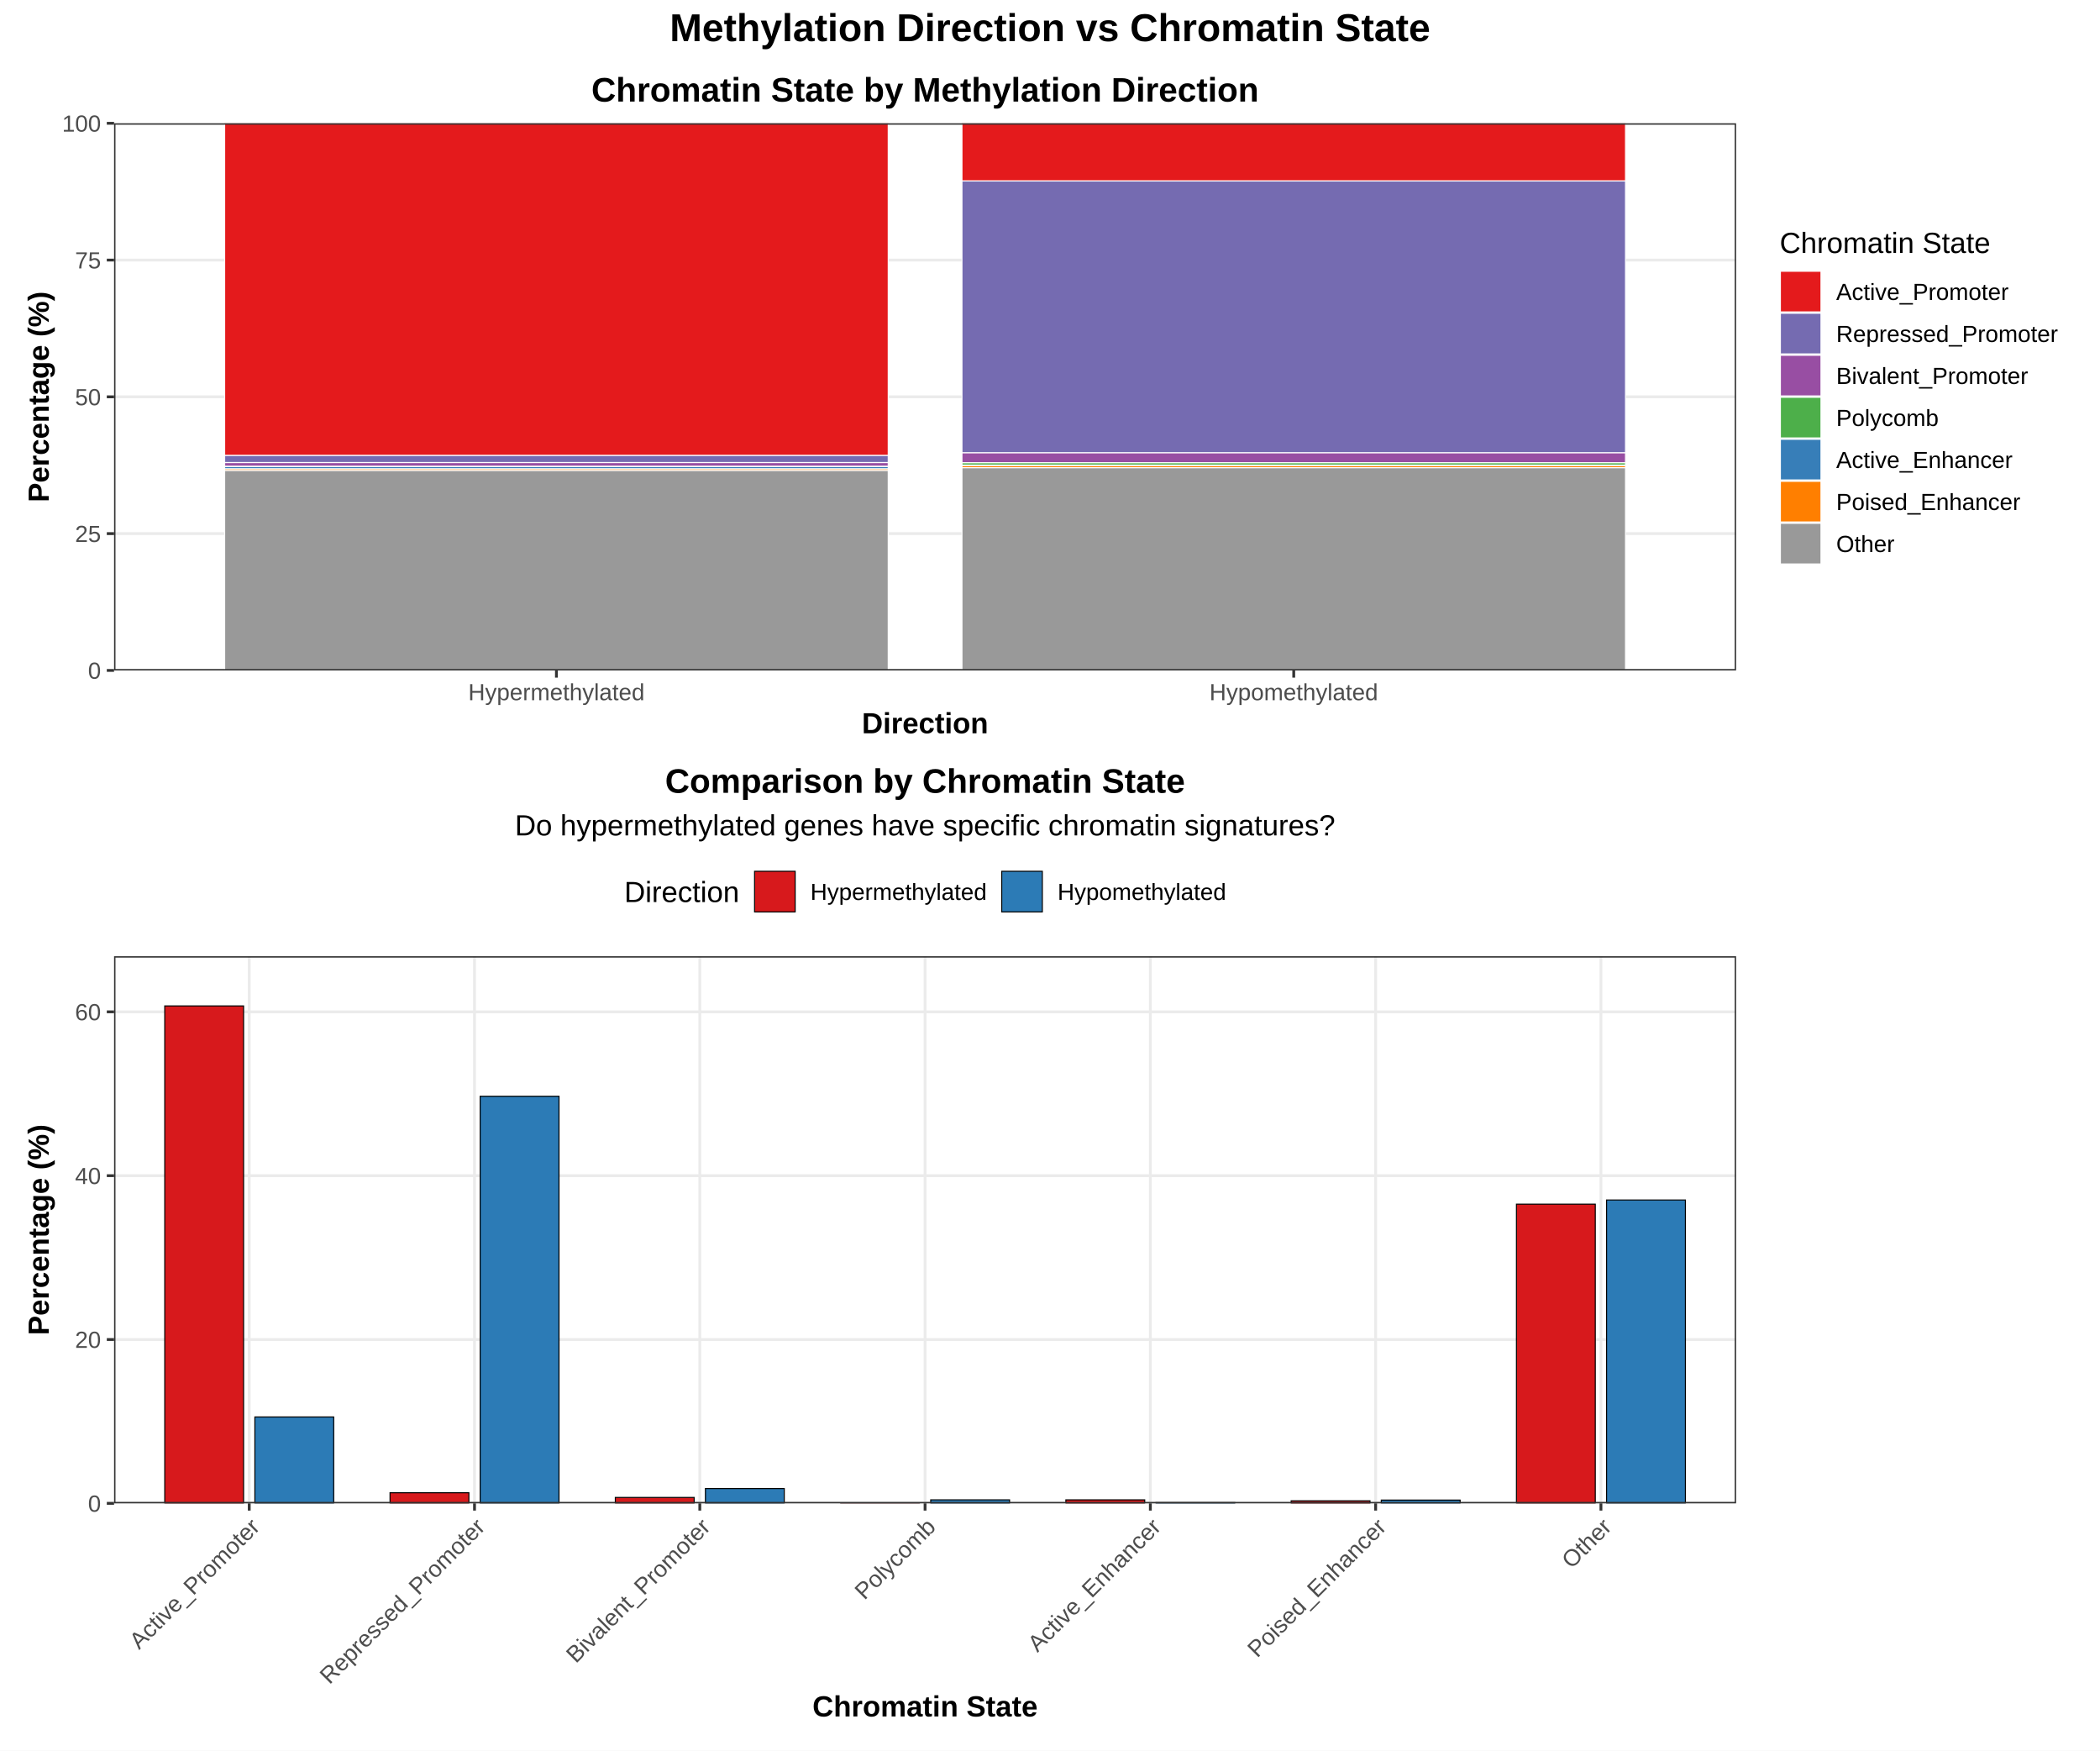
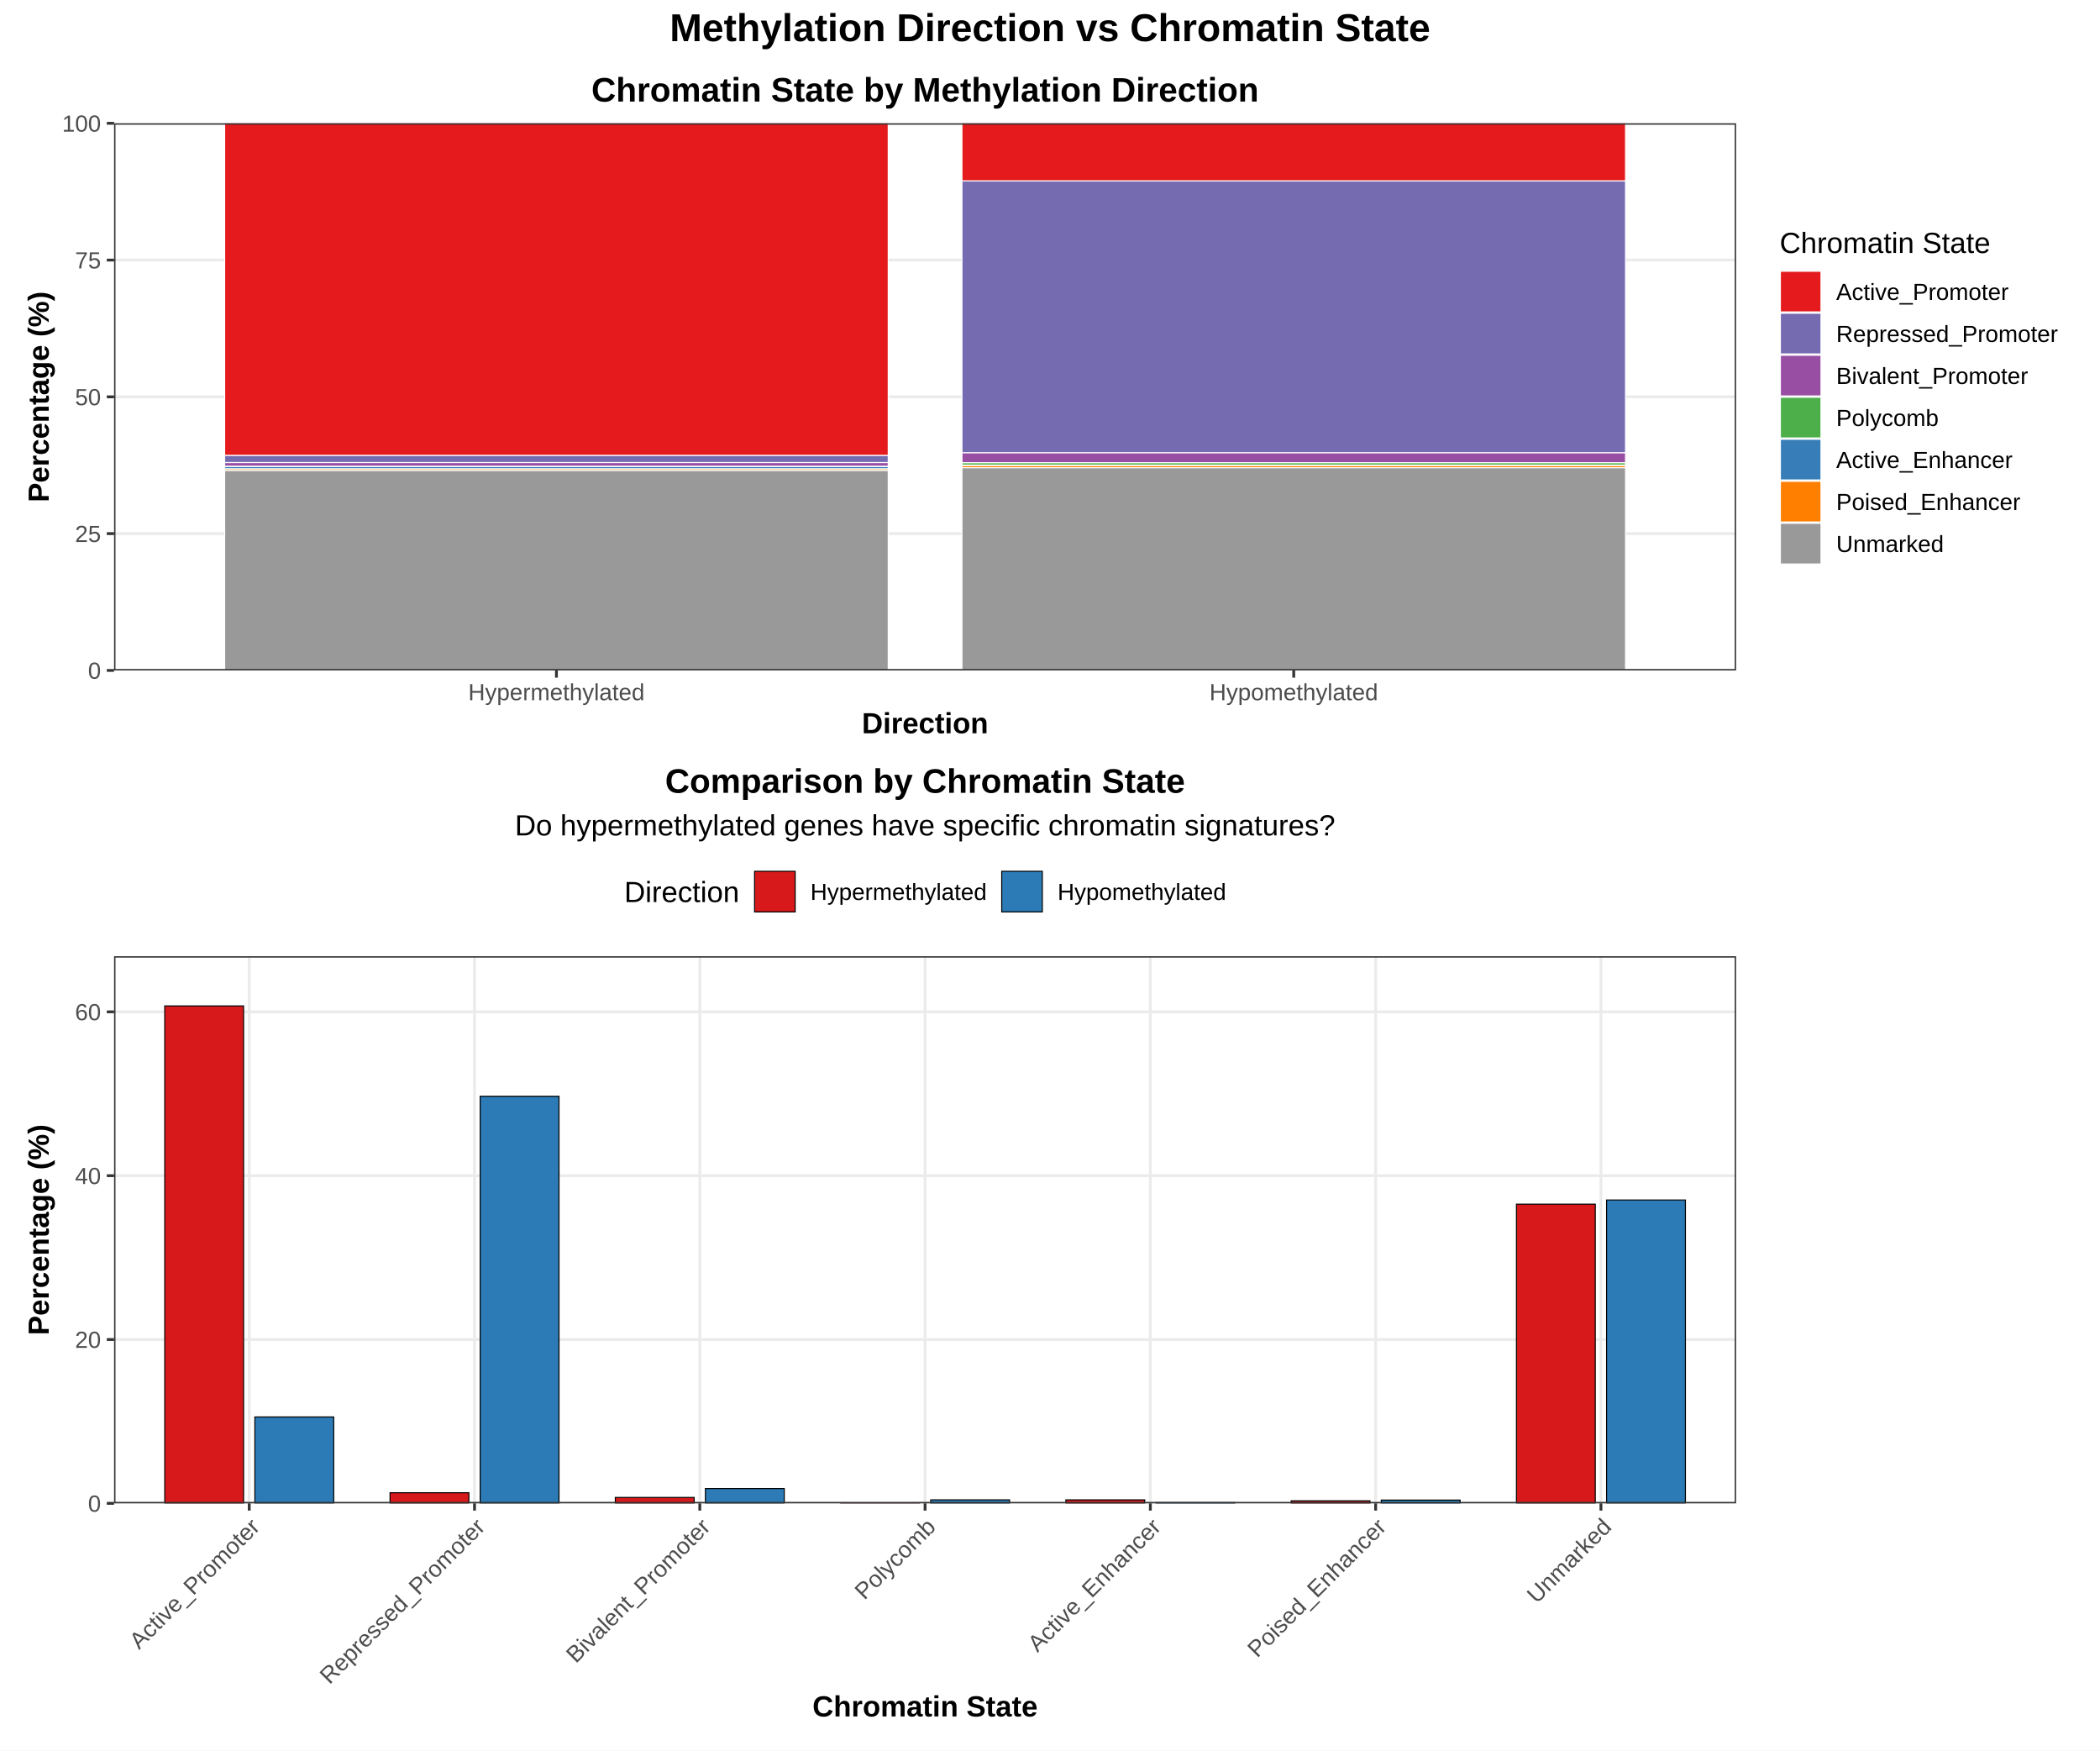
<svg xmlns="http://www.w3.org/2000/svg" width="864.00pt" height="720.00pt" viewBox="0 0 864.00 720.00">
  <g class="svglite">
    <defs>
      <style type="text/css">
    .svglite line, .svglite polyline, .svglite polygon, .svglite path, .svglite rect, .svglite circle {
      fill: none;
      stroke: #000000;
      stroke-linecap: round;
      stroke-linejoin: round;
      stroke-miterlimit: 10.00;
    }
    .svglite text {
      white-space: pre;
    }
    .svglite g.glyphgroup path {
      fill: inherit;
      stroke: none;
    }
  </style>
    </defs>
    <rect width="100%" height="100%" style="stroke: none; fill: #FFFFFF;" />
    <defs>
      <clipPath id="cpMC4wMHw4NjQuMDB8MC4wMHw3MjAuMDA=">
        <rect x="0.00" y="0.00" width="864.00" height="720.00" />
      </clipPath>
    </defs>
    <g clip-path="url(#cpMC4wMHw4NjQuMDB8MC4wMHw3MjAuMDA=)">
      <rect x="-0" y="0" width="864.00" height="720.00" style="stroke-width: 1.07; stroke: #FFFFFF; fill: #FFFFFF;" />
    </g>
    <defs>
      <clipPath id="cpNDYuOTN8NzE0LjI4fDUwLjcxfDYxOC4zNg==">
        <rect x="46.93" y="50.71" width="667.35" height="567.66" />
      </clipPath>
    </defs>
    <g clip-path="url(#cpNDYuOTN8NzE0LjI4fDUwLjcxfDYxOC4zNg==)">
</g>
    <g clip-path="url(#cpMC4wMHw4NjQuMDB8MC4wMHw3MjAuMDA=)">
</g>
    <defs>
      <clipPath id="cpNS40OHw4NTguNTJ8MjUuNzh8MzEwLjEw">
        <rect x="5.48" y="25.78" width="853.04" height="284.32" />
      </clipPath>
    </defs>
    <g clip-path="url(#cpNS40OHw4NTguNTJ8MjUuNzh8MzEwLjEw)">
      <rect x="5.48" y="25.78" width="853.04" height="284.32" style="stroke-width: 1.16; stroke: #FFFFFF; fill: #FFFFFF;" />
    </g>
    <g clip-path="url(#cpMC4wMHw4NjQuMDB8MC4wMHw3MjAuMDA=)">
</g>
    <defs>
      <clipPath id="cpNS40OHw4NTguNTJ8MzEwLjEwfDcxNC41Mg==">
        <rect x="5.48" y="310.10" width="853.04" height="404.42" />
      </clipPath>
    </defs>
    <g clip-path="url(#cpNS40OHw4NTguNTJ8MzEwLjEwfDcxNC41Mg==)">
      <rect x="5.48" y="310.10" width="853.04" height="404.42" style="stroke-width: 1.16; stroke: #FFFFFF; fill: #FFFFFF;" />
    </g>
    <g clip-path="url(#cpMC4wMHw4NjQuMDB8MC4wMHw3MjAuMDA=)">
</g>
    <defs>
      <clipPath id="cpNDYuOTN8NzE0LjI4fDUwLjcxfDI3NS43Ng==">
        <rect x="46.93" y="50.71" width="667.35" height="225.05" />
      </clipPath>
    </defs>
    <g clip-path="url(#cpNDYuOTN8NzE0LjI4fDUwLjcxfDI3NS43Ng==)">
      <rect x="46.93" y="50.71" width="667.35" height="225.05" style="stroke-width: 1.16; stroke: none; fill: #FFFFFF;" />
      <polyline points="46.93,275.76 714.28,275.76 " style="stroke-width: 1.16; stroke: #EBEBEB; stroke-linecap: butt;" />
      <polyline points="46.93,219.49 714.28,219.49 " style="stroke-width: 1.16; stroke: #EBEBEB; stroke-linecap: butt;" />
      <polyline points="46.93,163.23 714.28,163.23 " style="stroke-width: 1.16; stroke: #EBEBEB; stroke-linecap: butt;" />
      <polyline points="46.93,106.97 714.28,106.97 " style="stroke-width: 1.16; stroke: #EBEBEB; stroke-linecap: butt;" />
      <polyline points="46.93,50.71 714.28,50.71 " style="stroke-width: 1.16; stroke: #EBEBEB; stroke-linecap: butt;" />
      <polyline points="228.93,275.76 228.93,50.71 " style="stroke-width: 1.16; stroke: #EBEBEB; stroke-linecap: butt;" />
      <polyline points="532.28,275.76 532.28,50.71 " style="stroke-width: 1.16; stroke: #EBEBEB; stroke-linecap: butt;" />
      <rect x="92.43" y="50.71" width="273.01" height="136.65" style="stroke-width: 0.43; stroke: #FFFFFF; stroke-linecap: butt; stroke-linejoin: miter; fill: #E41A1C;" />
      <rect x="395.77" y="50.71" width="273.01" height="23.73" style="stroke-width: 0.43; stroke: #FFFFFF; stroke-linecap: butt; stroke-linejoin: miter; fill: #E41A1C;" />
      <rect x="92.43" y="187.36" width="273.01" height="2.91" style="stroke-width: 0.43; stroke: #FFFFFF; stroke-linecap: butt; stroke-linejoin: miter; fill: #756BB1;" />
      <rect x="395.77" y="74.44" width="273.01" height="111.84" style="stroke-width: 0.43; stroke: #FFFFFF; stroke-linecap: butt; stroke-linejoin: miter; fill: #756BB1;" />
      <rect x="92.43" y="190.27" width="273.01" height="1.62" style="stroke-width: 0.43; stroke: #FFFFFF; stroke-linecap: butt; stroke-linejoin: miter; fill: #984EA3;" />
      <rect x="395.77" y="186.27" width="273.01" height="4.07" style="stroke-width: 0.43; stroke: #FFFFFF; stroke-linecap: butt; stroke-linejoin: miter; fill: #984EA3;" />
      <rect x="92.43" y="191.88" width="273.01" height="0.030" style="stroke-width: 0.43; stroke: #FFFFFF; stroke-linecap: butt; stroke-linejoin: miter; fill: #4DAF4A;" />
      <rect x="395.77" y="190.35" width="273.01" height="0.97" style="stroke-width: 0.43; stroke: #FFFFFF; stroke-linecap: butt; stroke-linejoin: miter; fill: #4DAF4A;" />
      <rect x="92.43" y="191.91" width="273.01" height="0.96" style="stroke-width: 0.43; stroke: #FFFFFF; stroke-linecap: butt; stroke-linejoin: miter; fill: #377EB8;" />
      <rect x="395.77" y="191.31" width="273.01" height="0.21" style="stroke-width: 0.43; stroke: #FFFFFF; stroke-linecap: butt; stroke-linejoin: miter; fill: #377EB8;" />
      <rect x="92.43" y="192.87" width="273.01" height="0.69" style="stroke-width: 0.43; stroke: #FFFFFF; stroke-linecap: butt; stroke-linejoin: miter; fill: #FF7F00;" />
      <rect x="395.77" y="191.52" width="273.01" height="0.90" style="stroke-width: 0.43; stroke: #FFFFFF; stroke-linecap: butt; stroke-linejoin: miter; fill: #FF7F00;" />
      <rect x="92.43" y="193.56" width="273.01" height="82.20" style="stroke-width: 0.43; stroke: #FFFFFF; stroke-linecap: butt; stroke-linejoin: miter; fill: #999999;" />
      <rect x="395.77" y="192.41" width="273.01" height="83.34" style="stroke-width: 0.43; stroke: #FFFFFF; stroke-linecap: butt; stroke-linejoin: miter; fill: #999999;" />
      <rect x="46.93" y="50.71" width="667.35" height="225.05" style="stroke-width: 1.16; stroke: #333333;" />
    </g>
    <g clip-path="url(#cpMC4wMHw4NjQuMDB8MC4wMHw3MjAuMDA=)">
      <text x="41.55" y="279.19" text-anchor="end" style="font-size: 9.60px;fill: #4D4D4D; font-family: &quot;Arial&quot;;" textLength="5.33px" lengthAdjust="spacingAndGlyphs">0</text>
      <text x="41.55" y="222.93" text-anchor="end" style="font-size: 9.60px;fill: #4D4D4D; font-family: &quot;Arial&quot;;" textLength="10.66px" lengthAdjust="spacingAndGlyphs">25</text>
      <text x="41.55" y="166.67" text-anchor="end" style="font-size: 9.60px;fill: #4D4D4D; font-family: &quot;Arial&quot;;" textLength="10.66px" lengthAdjust="spacingAndGlyphs">50</text>
      <text x="41.55" y="110.40" text-anchor="end" style="font-size: 9.60px;fill: #4D4D4D; font-family: &quot;Arial&quot;;" textLength="10.66px" lengthAdjust="spacingAndGlyphs">75</text>
      <text x="41.55" y="54.14" text-anchor="end" style="font-size: 9.60px;fill: #4D4D4D; font-family: &quot;Arial&quot;;" textLength="15.98px" lengthAdjust="spacingAndGlyphs">100</text>
      <polyline points="43.94,275.76 46.93,275.76 " style="stroke-width: 1.16; stroke: #333333; stroke-linecap: butt;" />
      <polyline points="43.94,219.49 46.93,219.49 " style="stroke-width: 1.16; stroke: #333333; stroke-linecap: butt;" />
      <polyline points="43.94,163.23 46.93,163.23 " style="stroke-width: 1.16; stroke: #333333; stroke-linecap: butt;" />
      <polyline points="43.94,106.97 46.93,106.97 " style="stroke-width: 1.16; stroke: #333333; stroke-linecap: butt;" />
      <polyline points="43.94,50.71 46.93,50.71 " style="stroke-width: 1.16; stroke: #333333; stroke-linecap: butt;" />
      <polyline points="228.93,278.75 228.93,275.76 " style="stroke-width: 1.16; stroke: #333333; stroke-linecap: butt;" />
      <polyline points="532.28,278.75 532.28,275.76 " style="stroke-width: 1.16; stroke: #333333; stroke-linecap: butt;" />
      <text x="228.93" y="288.01" text-anchor="middle" style="font-size: 9.60px;fill: #4D4D4D; font-family: &quot;Arial&quot;;" textLength="72.45px" lengthAdjust="spacingAndGlyphs">Hypermethylated</text>
      <text x="532.28" y="288.01" text-anchor="middle" style="font-size: 9.60px;fill: #4D4D4D; font-family: &quot;Arial&quot;;" textLength="69.27px" lengthAdjust="spacingAndGlyphs">Hypomethylated</text>
      <text x="380.60" y="301.61" text-anchor="middle" style="font-size: 12.00px; font-weight: bold; font-family: &quot;Arial&quot;;" textLength="52.00px" lengthAdjust="spacingAndGlyphs">Direction</text>
      <text transform="translate(20.05,163.23) rotate(-90)" text-anchor="middle" style="font-size: 12.00px; font-weight: bold; font-family: &quot;Arial&quot;;" textLength="86.69px" lengthAdjust="spacingAndGlyphs">Percentage (%)</text>
      <rect x="726.24" y="88.23" width="126.31" height="150.01" style="stroke-width: 1.16; stroke: none; fill: #FFFFFF;" />
      <text x="732.21" y="104.06" style="font-size: 12.00px; font-family: &quot;Arial&quot;;" textLength="86.69px" lengthAdjust="spacingAndGlyphs">Chromatin State</text>
      <rect x="732.21" y="111.30" width="17.28" height="17.28" style="stroke-width: 1.16; stroke: none; fill: #FFFFFF;" />
      <rect x="732.50" y="111.58" width="16.71" height="16.71" style="stroke-width: 0.43; stroke: #FFFFFF; stroke-linecap: butt; stroke-linejoin: miter; fill: #E41A1C;" />
      <rect x="732.21" y="128.58" width="17.28" height="17.28" style="stroke-width: 1.16; stroke: none; fill: #FFFFFF;" />
      <rect x="732.50" y="128.86" width="16.71" height="16.71" style="stroke-width: 0.43; stroke: #FFFFFF; stroke-linecap: butt; stroke-linejoin: miter; fill: #756BB1;" />
      <rect x="732.21" y="145.86" width="17.28" height="17.28" style="stroke-width: 1.16; stroke: none; fill: #FFFFFF;" />
      <rect x="732.50" y="146.14" width="16.71" height="16.71" style="stroke-width: 0.43; stroke: #FFFFFF; stroke-linecap: butt; stroke-linejoin: miter; fill: #984EA3;" />
      <rect x="732.21" y="163.14" width="17.28" height="17.28" style="stroke-width: 1.16; stroke: none; fill: #FFFFFF;" />
      <rect x="732.50" y="163.42" width="16.71" height="16.71" style="stroke-width: 0.43; stroke: #FFFFFF; stroke-linecap: butt; stroke-linejoin: miter; fill: #4DAF4A;" />
      <rect x="732.21" y="180.42" width="17.28" height="17.28" style="stroke-width: 1.16; stroke: none; fill: #FFFFFF;" />
      <rect x="732.50" y="180.70" width="16.71" height="16.71" style="stroke-width: 0.43; stroke: #FFFFFF; stroke-linecap: butt; stroke-linejoin: miter; fill: #377EB8;" />
      <rect x="732.21" y="197.70" width="17.28" height="17.28" style="stroke-width: 1.16; stroke: none; fill: #FFFFFF;" />
      <rect x="732.50" y="197.98" width="16.71" height="16.71" style="stroke-width: 0.43; stroke: #FFFFFF; stroke-linecap: butt; stroke-linejoin: miter; fill: #FF7F00;" />
      <rect x="732.21" y="214.98" width="17.28" height="17.28" style="stroke-width: 1.16; stroke: none; fill: #FFFFFF;" />
      <rect x="732.50" y="215.26" width="16.71" height="16.71" style="stroke-width: 0.43; stroke: #FFFFFF; stroke-linecap: butt; stroke-linejoin: miter; fill: #999999;" />
      <text x="755.47" y="123.37" style="font-size: 9.60px; font-family: &quot;Arial&quot;;" textLength="70.88px" lengthAdjust="spacingAndGlyphs">Active_Promoter</text>
      <text x="755.47" y="140.65" style="font-size: 9.60px; font-family: &quot;Arial&quot;;" textLength="91.09px" lengthAdjust="spacingAndGlyphs">Repressed_Promoter</text>
      <text x="755.47" y="157.93" style="font-size: 9.60px; font-family: &quot;Arial&quot;;" textLength="78.86px" lengthAdjust="spacingAndGlyphs">Bivalent_Promoter</text>
      <text x="755.47" y="175.21" style="font-size: 9.60px; font-family: &quot;Arial&quot;;" textLength="42.09px" lengthAdjust="spacingAndGlyphs">Polycomb</text>
      <text x="755.47" y="192.49" style="font-size: 9.60px; font-family: &quot;Arial&quot;;" textLength="72.48px" lengthAdjust="spacingAndGlyphs">Active_Enhancer</text>
      <text x="755.47" y="209.77" style="font-size: 9.60px; font-family: &quot;Arial&quot;;" textLength="75.67px" lengthAdjust="spacingAndGlyphs">Poised_Enhancer</text>
-       <text x="755.47" y="227.05" style="font-size: 9.60px; font-family: &quot;Arial&quot;;" textLength="23.98px" lengthAdjust="spacingAndGlyphs">Other</text>
+       <text x="755.47" y="227.05" style="font-size: 9.60px; font-family: &quot;Arial&quot;;" textLength="44.20px" lengthAdjust="spacingAndGlyphs">Unmarked</text>
      <text x="380.60" y="41.78" text-anchor="middle" style="font-size: 14.00px; font-weight: bold; font-family: &quot;Arial&quot;;" textLength="274.48px" lengthAdjust="spacingAndGlyphs">Chromatin State by Methylation Direction</text>
    </g>
    <defs>
      <clipPath id="cpNDYuOTN8NzE0LjI4fDM5My4zMXw2MTguMzY=">
        <rect x="46.93" y="393.31" width="667.35" height="225.05" />
      </clipPath>
    </defs>
    <g clip-path="url(#cpNDYuOTN8NzE0LjI4fDM5My4zMXw2MTguMzY=)">
      <rect x="46.93" y="393.31" width="667.35" height="225.05" style="stroke-width: 1.16; stroke: none; fill: #FFFFFF;" />
      <polyline points="46.93,618.36 714.28,618.36 " style="stroke-width: 1.16; stroke: #EBEBEB; stroke-linecap: butt;" />
      <polyline points="46.93,550.98 714.28,550.98 " style="stroke-width: 1.16; stroke: #EBEBEB; stroke-linecap: butt;" />
      <polyline points="46.93,483.59 714.28,483.59 " style="stroke-width: 1.16; stroke: #EBEBEB; stroke-linecap: butt;" />
      <polyline points="46.93,416.20 714.28,416.20 " style="stroke-width: 1.16; stroke: #EBEBEB; stroke-linecap: butt;" />
      <polyline points="102.54,618.36 102.54,393.31 " style="stroke-width: 1.16; stroke: #EBEBEB; stroke-linecap: butt;" />
      <polyline points="195.23,618.36 195.23,393.31 " style="stroke-width: 1.16; stroke: #EBEBEB; stroke-linecap: butt;" />
      <polyline points="287.92,618.36 287.92,393.31 " style="stroke-width: 1.16; stroke: #EBEBEB; stroke-linecap: butt;" />
      <polyline points="380.60,618.36 380.60,393.31 " style="stroke-width: 1.16; stroke: #EBEBEB; stroke-linecap: butt;" />
      <polyline points="473.29,618.36 473.29,393.31 " style="stroke-width: 1.16; stroke: #EBEBEB; stroke-linecap: butt;" />
      <polyline points="565.98,618.36 565.98,393.31 " style="stroke-width: 1.16; stroke: #EBEBEB; stroke-linecap: butt;" />
      <polyline points="658.67,618.36 658.67,393.31 " style="stroke-width: 1.16; stroke: #EBEBEB; stroke-linecap: butt;" />
      <rect x="67.78" y="413.77" width="32.44" height="204.59" style="stroke-width: 0.43; stroke-linecap: butt; stroke-linejoin: miter; fill: #D7191C;" />
      <rect x="104.86" y="582.83" width="32.44" height="35.53" style="stroke-width: 0.43; stroke-linecap: butt; stroke-linejoin: miter; fill: #2C7BB6;" />
      <rect x="160.47" y="614.01" width="32.44" height="4.35" style="stroke-width: 0.43; stroke-linecap: butt; stroke-linejoin: miter; fill: #D7191C;" />
      <rect x="197.55" y="450.93" width="32.44" height="167.43" style="stroke-width: 0.43; stroke-linecap: butt; stroke-linejoin: miter; fill: #2C7BB6;" />
      <rect x="253.16" y="615.94" width="32.44" height="2.42" style="stroke-width: 0.43; stroke-linecap: butt; stroke-linejoin: miter; fill: #D7191C;" />
      <rect x="290.23" y="612.27" width="32.44" height="6.09" style="stroke-width: 0.43; stroke-linecap: butt; stroke-linejoin: miter; fill: #2C7BB6;" />
      <rect x="345.85" y="618.32" width="32.44" height="0.045" style="stroke-width: 0.43; stroke-linecap: butt; stroke-linejoin: miter; fill: #D7191C;" />
      <rect x="382.92" y="616.92" width="32.44" height="1.45" style="stroke-width: 0.43; stroke-linecap: butt; stroke-linejoin: miter; fill: #2C7BB6;" />
      <rect x="438.53" y="616.93" width="32.44" height="1.44" style="stroke-width: 0.43; stroke-linecap: butt; stroke-linejoin: miter; fill: #D7191C;" />
      <rect x="475.61" y="618.05" width="32.44" height="0.31" style="stroke-width: 0.43; stroke-linecap: butt; stroke-linejoin: miter; fill: #2C7BB6;" />
      <rect x="531.22" y="617.33" width="32.44" height="1.03" style="stroke-width: 0.43; stroke-linecap: butt; stroke-linejoin: miter; fill: #D7191C;" />
      <rect x="568.30" y="617.02" width="32.44" height="1.34" style="stroke-width: 0.43; stroke-linecap: butt; stroke-linejoin: miter; fill: #2C7BB6;" />
      <rect x="623.91" y="495.30" width="32.44" height="123.06" style="stroke-width: 0.43; stroke-linecap: butt; stroke-linejoin: miter; fill: #D7191C;" />
      <rect x="660.99" y="493.59" width="32.44" height="124.78" style="stroke-width: 0.43; stroke-linecap: butt; stroke-linejoin: miter; fill: #2C7BB6;" />
      <rect x="46.93" y="393.31" width="667.35" height="225.05" style="stroke-width: 1.16; stroke: #333333;" />
    </g>
    <g clip-path="url(#cpMC4wMHw4NjQuMDB8MC4wMHw3MjAuMDA=)">
      <text x="41.55" y="621.80" text-anchor="end" style="font-size: 9.60px;fill: #4D4D4D; font-family: &quot;Arial&quot;;" textLength="5.33px" lengthAdjust="spacingAndGlyphs">0</text>
      <text x="41.55" y="554.41" text-anchor="end" style="font-size: 9.60px;fill: #4D4D4D; font-family: &quot;Arial&quot;;" textLength="10.66px" lengthAdjust="spacingAndGlyphs">20</text>
      <text x="41.55" y="487.02" text-anchor="end" style="font-size: 9.60px;fill: #4D4D4D; font-family: &quot;Arial&quot;;" textLength="10.66px" lengthAdjust="spacingAndGlyphs">40</text>
      <text x="41.55" y="419.64" text-anchor="end" style="font-size: 9.60px;fill: #4D4D4D; font-family: &quot;Arial&quot;;" textLength="10.66px" lengthAdjust="spacingAndGlyphs">60</text>
      <polyline points="43.94,618.36 46.93,618.36 " style="stroke-width: 1.16; stroke: #333333; stroke-linecap: butt;" />
      <polyline points="43.94,550.98 46.93,550.98 " style="stroke-width: 1.16; stroke: #333333; stroke-linecap: butt;" />
      <polyline points="43.94,483.59 46.93,483.59 " style="stroke-width: 1.16; stroke: #333333; stroke-linecap: butt;" />
      <polyline points="43.94,416.20 46.93,416.20 " style="stroke-width: 1.16; stroke: #333333; stroke-linecap: butt;" />
      <polyline points="102.54,621.35 102.54,618.36 " style="stroke-width: 1.16; stroke: #333333; stroke-linecap: butt;" />
      <polyline points="195.23,621.35 195.23,618.36 " style="stroke-width: 1.16; stroke: #333333; stroke-linecap: butt;" />
      <polyline points="287.92,621.35 287.92,618.36 " style="stroke-width: 1.16; stroke: #333333; stroke-linecap: butt;" />
      <polyline points="380.60,621.35 380.60,618.36 " style="stroke-width: 1.16; stroke: #333333; stroke-linecap: butt;" />
      <polyline points="473.29,621.35 473.29,618.36 " style="stroke-width: 1.16; stroke: #333333; stroke-linecap: butt;" />
      <polyline points="565.98,621.35 565.98,618.36 " style="stroke-width: 1.16; stroke: #333333; stroke-linecap: butt;" />
      <polyline points="658.67,621.35 658.67,618.36 " style="stroke-width: 1.16; stroke: #333333; stroke-linecap: butt;" />
      <text transform="translate(107.40,628.60) rotate(-45)" text-anchor="end" style="font-size: 9.60px;fill: #4D4D4D; font-family: &quot;Arial&quot;;" textLength="70.88px" lengthAdjust="spacingAndGlyphs">Active_Promoter</text>
      <text transform="translate(200.08,628.60) rotate(-45)" text-anchor="end" style="font-size: 9.60px;fill: #4D4D4D; font-family: &quot;Arial&quot;;" textLength="91.09px" lengthAdjust="spacingAndGlyphs">Repressed_Promoter</text>
      <text transform="translate(292.77,628.60) rotate(-45)" text-anchor="end" style="font-size: 9.60px;fill: #4D4D4D; font-family: &quot;Arial&quot;;" textLength="78.86px" lengthAdjust="spacingAndGlyphs">Bivalent_Promoter</text>
      <text transform="translate(385.46,628.60) rotate(-45)" text-anchor="end" style="font-size: 9.60px;fill: #4D4D4D; font-family: &quot;Arial&quot;;" textLength="42.09px" lengthAdjust="spacingAndGlyphs">Polycomb</text>
      <text transform="translate(478.15,628.60) rotate(-45)" text-anchor="end" style="font-size: 9.60px;fill: #4D4D4D; font-family: &quot;Arial&quot;;" textLength="72.48px" lengthAdjust="spacingAndGlyphs">Active_Enhancer</text>
      <text transform="translate(570.84,628.60) rotate(-45)" text-anchor="end" style="font-size: 9.60px;fill: #4D4D4D; font-family: &quot;Arial&quot;;" textLength="75.67px" lengthAdjust="spacingAndGlyphs">Poised_Enhancer</text>
-       <text transform="translate(663.53,628.60) rotate(-45)" text-anchor="end" style="font-size: 9.60px;fill: #4D4D4D; font-family: &quot;Arial&quot;;" textLength="23.98px" lengthAdjust="spacingAndGlyphs">Other</text>
+       <text transform="translate(663.53,628.60) rotate(-45)" text-anchor="end" style="font-size: 9.60px;fill: #4D4D4D; font-family: &quot;Arial&quot;;" textLength="44.20px" lengthAdjust="spacingAndGlyphs">Unmarked</text>
      <text x="380.60" y="706.02" text-anchor="middle" style="font-size: 12.00px; font-weight: bold; font-family: &quot;Arial&quot;;" textLength="92.67px" lengthAdjust="spacingAndGlyphs">Chromatin State</text>
      <text transform="translate(20.05,505.84) rotate(-90)" text-anchor="middle" style="font-size: 12.00px; font-weight: bold; font-family: &quot;Arial&quot;;" textLength="86.69px" lengthAdjust="spacingAndGlyphs">Percentage (%)</text>
      <rect x="250.85" y="352.12" width="259.50" height="29.24" style="stroke-width: 1.16; stroke: none; fill: #FFFFFF;" />
      <text x="256.83" y="371.04" style="font-size: 12.00px; font-family: &quot;Arial&quot;;" textLength="47.36px" lengthAdjust="spacingAndGlyphs">Direction</text>
      <rect x="310.17" y="358.10" width="17.28" height="17.28" style="stroke-width: 1.16; stroke: none; fill: #FFFFFF;" />
      <rect x="310.45" y="358.38" width="16.71" height="16.71" style="stroke-width: 0.43; stroke-linecap: butt; stroke-linejoin: miter; fill: #D7191C;" />
      <rect x="411.86" y="358.10" width="17.28" height="17.28" style="stroke-width: 1.16; stroke: none; fill: #FFFFFF;" />
      <rect x="412.14" y="358.38" width="16.71" height="16.71" style="stroke-width: 0.43; stroke-linecap: butt; stroke-linejoin: miter; fill: #2C7BB6;" />
      <text x="333.42" y="370.17" style="font-size: 9.60px; font-family: &quot;Arial&quot;;" textLength="72.45px" lengthAdjust="spacingAndGlyphs">Hypermethylated</text>
      <text x="435.11" y="370.17" style="font-size: 9.60px; font-family: &quot;Arial&quot;;" textLength="69.27px" lengthAdjust="spacingAndGlyphs">Hypomethylated</text>
      <text x="380.60" y="343.62" text-anchor="middle" style="font-size: 12.00px; font-family: &quot;Arial&quot;;" textLength="337.45px" lengthAdjust="spacingAndGlyphs">Do hypermethylated genes have specific chromatin signatures?</text>
      <text x="380.60" y="326.10" text-anchor="middle" style="font-size: 14.00px; font-weight: bold; font-family: &quot;Arial&quot;;" textLength="213.86px" lengthAdjust="spacingAndGlyphs">Comparison by Chromatin State</text>
      <text x="432.00" y="16.93" text-anchor="middle" style="font-size: 16.00px; font-weight: bold; font-family: &quot;Arial&quot;;" textLength="313.19px" lengthAdjust="spacingAndGlyphs">Methylation Direction vs Chromatin State</text>
    </g>
  </g>
</svg>
